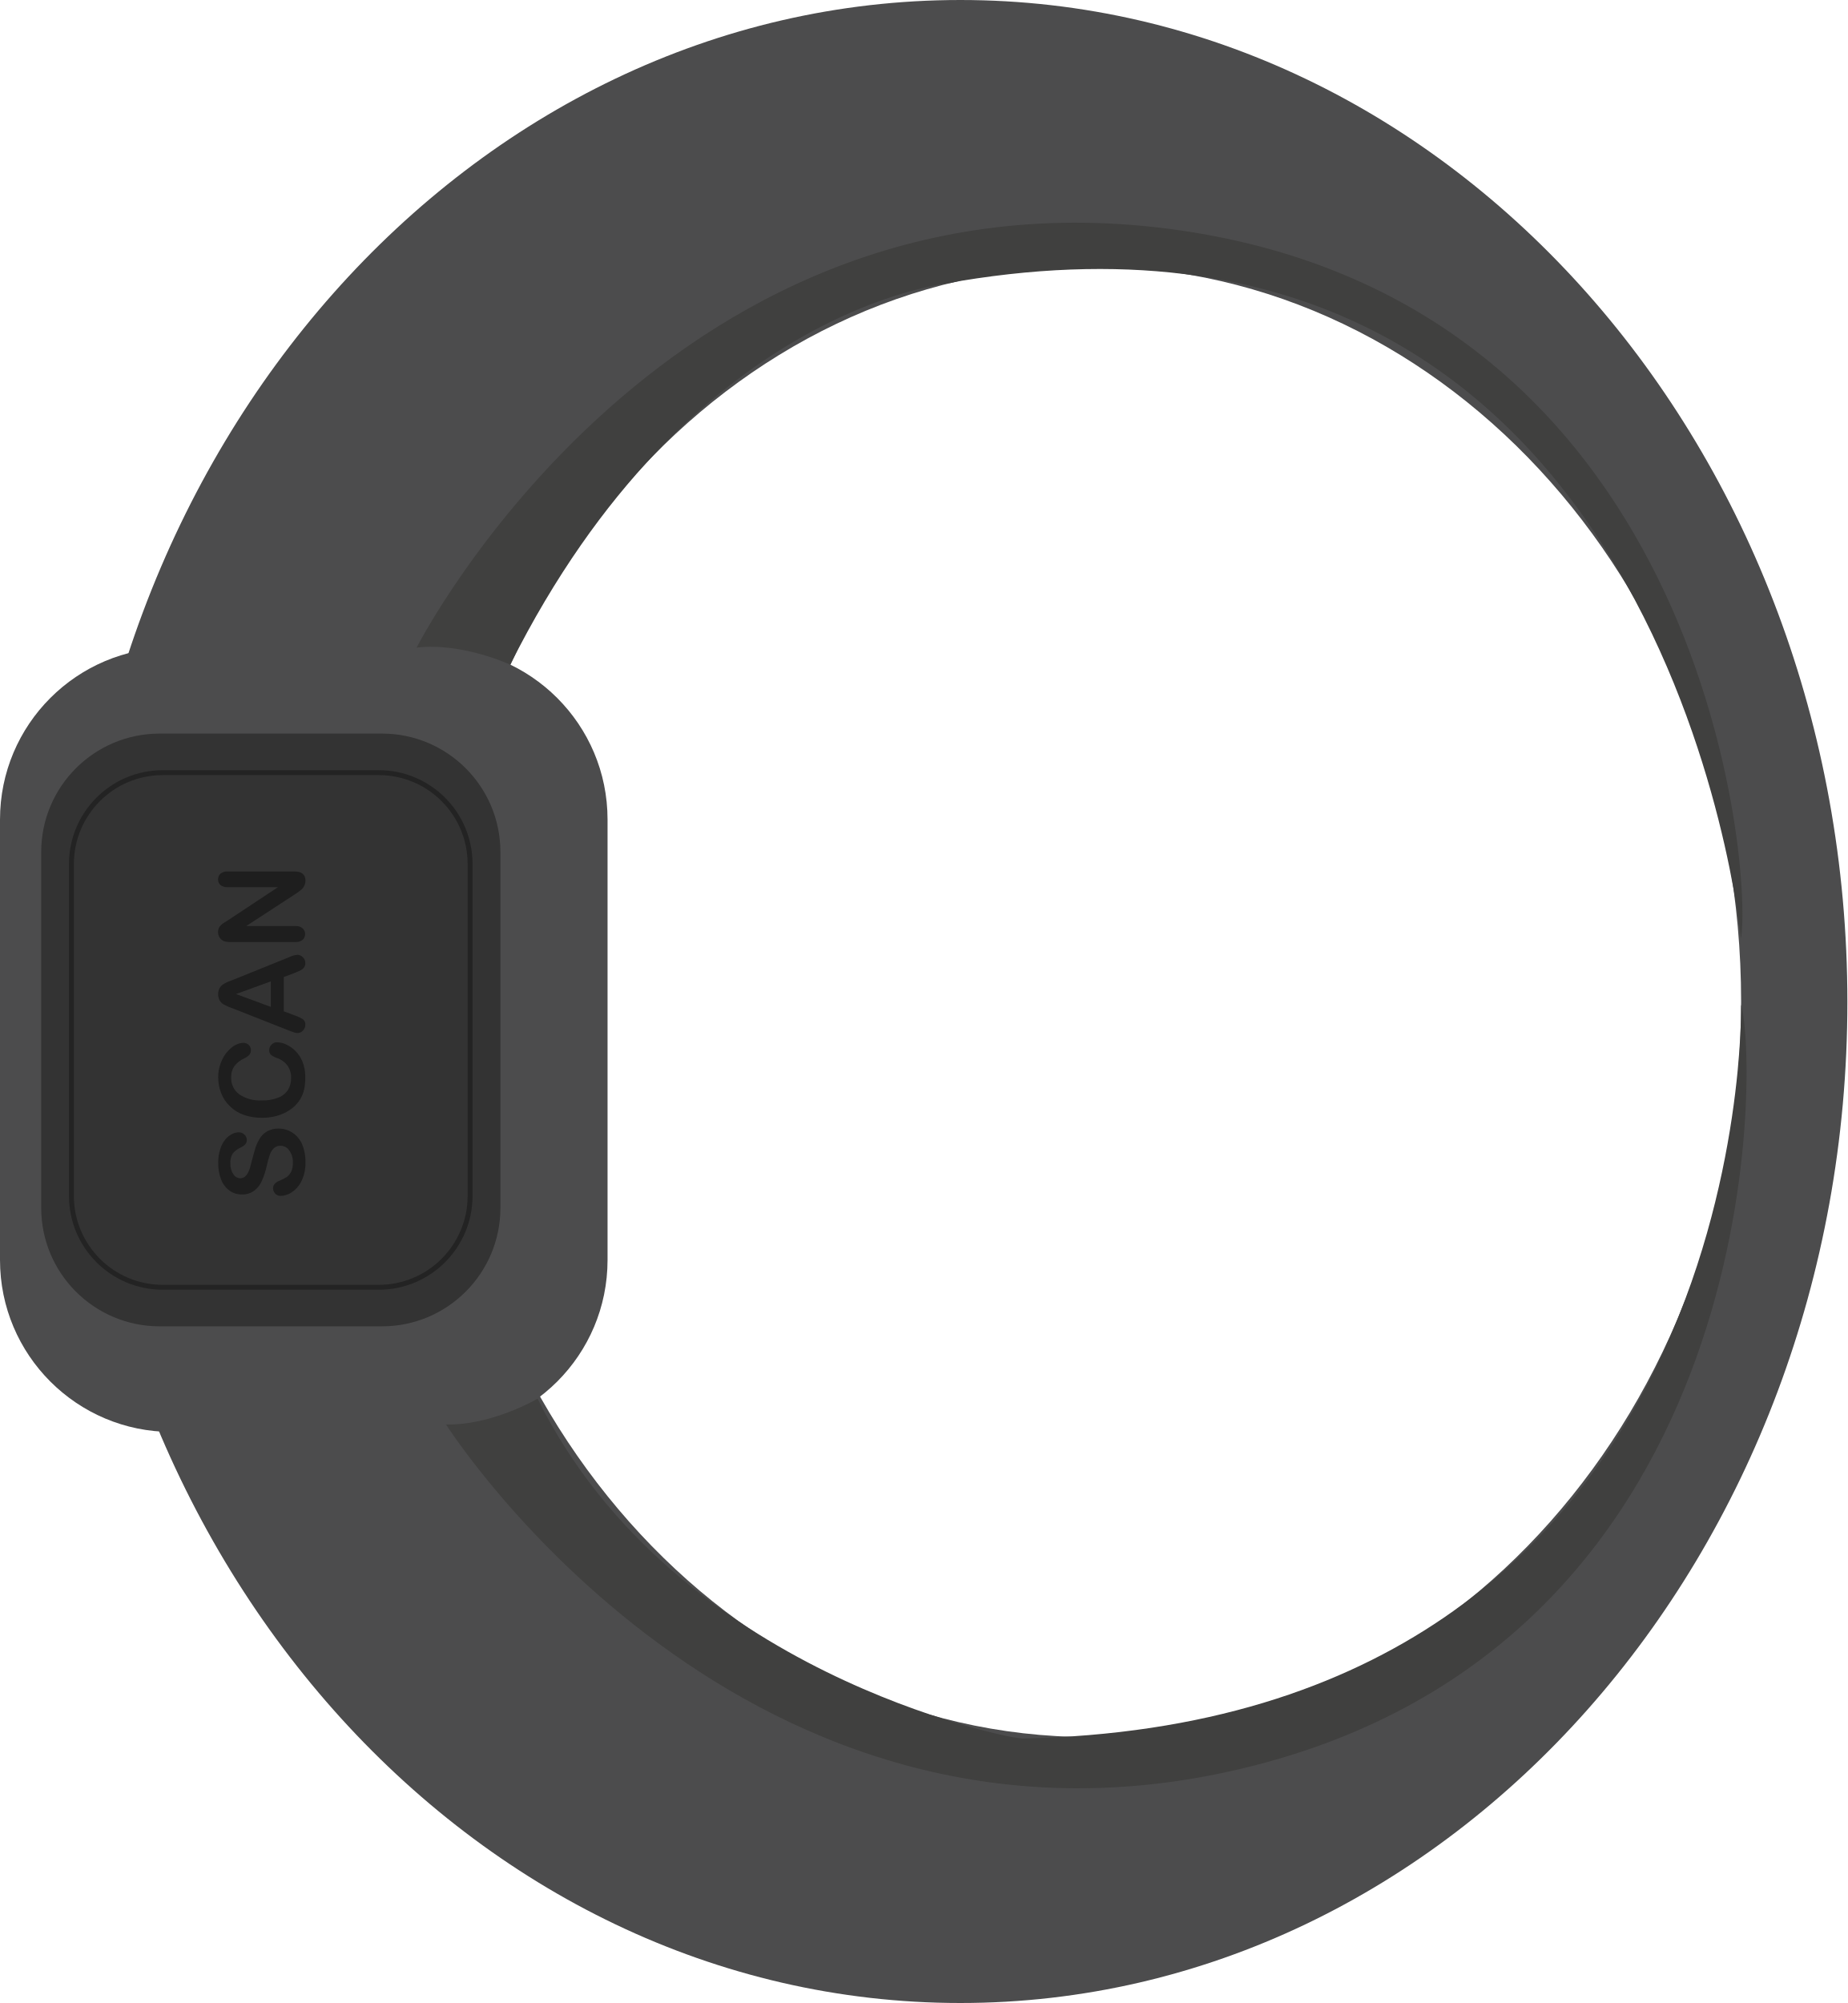
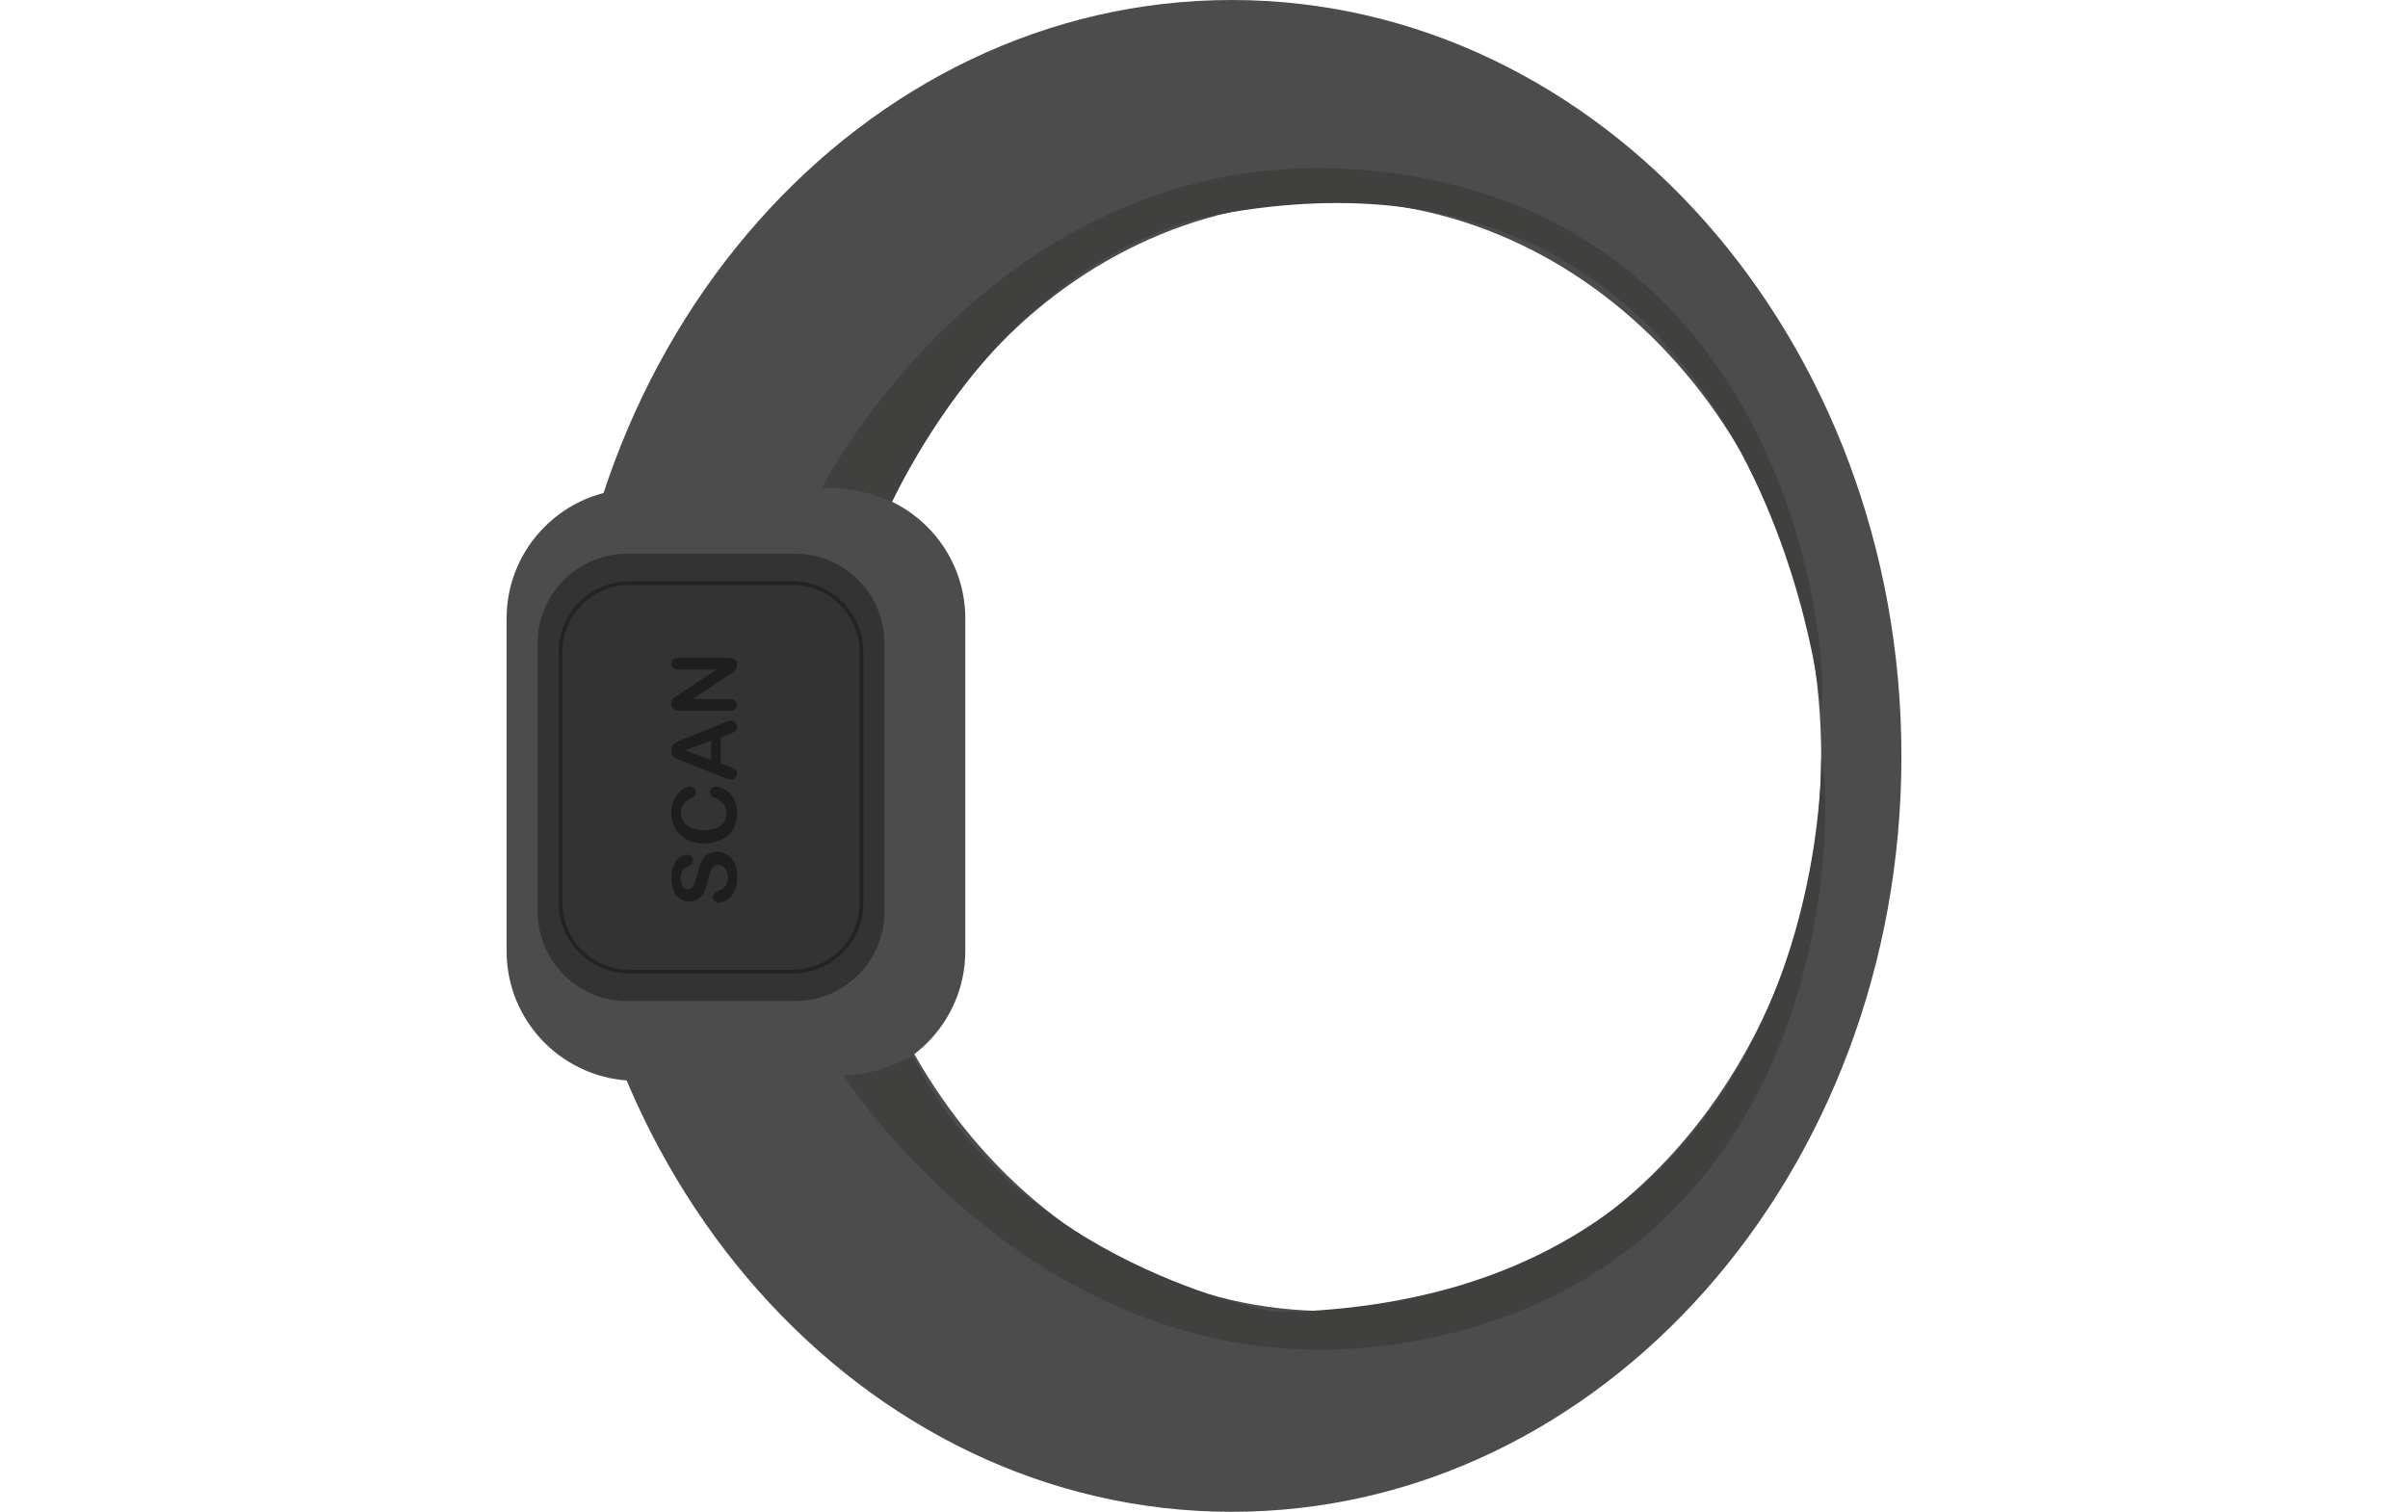
- <svg xmlns="http://www.w3.org/2000/svg" viewBox="0 0 188.28 204.1">
+ <svg xmlns="http://www.w3.org/2000/svg" viewBox="0 0 325.04 204.1">
  <defs>
-     <style>.cls-1{fill:#4c4c4d;}.cls-2{fill:#333;}.cls-3{fill:#1e1e1e;}.cls-4{fill:none;stroke:#232323;stroke-miterlimit:10;stroke-width:0.5px;}.cls-5{fill:#40403f;}</style>
+     <style>.cls-1,.cls-5{fill:none;}.cls-2{fill:#4c4c4d;}.cls-3{fill:#333;}.cls-4{fill:#1e1e1e;}.cls-5{stroke:#232323;stroke-miterlimit:10;stroke-width:0.5px;}.cls-6{fill:#40403f;}</style>
  </defs>
  <g id="Layer_2" data-name="Layer 2">
    <g id="Layer_1-2" data-name="Layer 1">
-       <path class="cls-1" d="M97.88,0C48,0,7.47,45.69,7.47,102.05S48,204.1,97.88,204.1s90.4-45.69,90.4-102S147.81,0,97.88,0Zm13.18,177c-36.66,0-66.4-33.55-66.4-74.94s29.74-74.94,66.4-74.94,66.39,33.55,66.39,74.94S147.73,177,111.06,177Z" />
-       <rect class="cls-1" y="65.99" width="61.92" height="79.92" rx="17.52" />
-       <rect class="cls-2" x="4.2" y="74.75" width="46.8" height="60.4" rx="12.07" />
-       <path class="cls-3" d="M28.38,115a2.49,2.49,0,0,1,1.4.4,2.65,2.65,0,0,1,1,1.17,4.51,4.51,0,0,1,.35,1.84,4.12,4.12,0,0,1-.48,2.09,2.84,2.84,0,0,1-.93,1,2.11,2.11,0,0,1-1.12.36.77.77,0,0,1-.77-.78.63.63,0,0,1,.18-.46,1.37,1.37,0,0,1,.52-.33,4.41,4.41,0,0,0,.69-.35,1.51,1.51,0,0,0,.45-.54,2,2,0,0,0,.18-.91,2,2,0,0,0-.36-1.25,1.07,1.07,0,0,0-.9-.49.94.94,0,0,0-.69.26,1.65,1.65,0,0,0-.41.68,8.55,8.55,0,0,0-.3,1.1,7.81,7.81,0,0,1-.51,1.55,2.37,2.37,0,0,1-.79,1,2,2,0,0,1-1.24.37,2.1,2.1,0,0,1-1.26-.39,2.45,2.45,0,0,1-.85-1.12,4.52,4.52,0,0,1-.3-1.72,4.3,4.3,0,0,1,.2-1.37,2.94,2.94,0,0,1,.52-1,2.23,2.23,0,0,1,.68-.55,1.55,1.55,0,0,1,.7-.18.81.81,0,0,1,.56.22.7.7,0,0,1,.25.55.61.61,0,0,1-.15.45,1.78,1.78,0,0,1-.49.34,2.28,2.28,0,0,0-.76.56,1.66,1.66,0,0,0-.27,1.06,1.77,1.77,0,0,0,.3,1.08.84.84,0,0,0,.71.42.72.72,0,0,0,.44-.14,1.27,1.27,0,0,0,.33-.39,2.66,2.66,0,0,0,.21-.5c.05-.17.12-.44.22-.83s.24-.92.37-1.32a4.44,4.44,0,0,1,.5-1,2.07,2.07,0,0,1,.74-.64A2.32,2.32,0,0,1,28.38,115Z" />
-       <path class="cls-3" d="M28.25,106.21a2.32,2.32,0,0,1,.88.2,3.29,3.29,0,0,1,1.69,1.75,4,4,0,0,1,.29,1.57A5.8,5.8,0,0,1,31,111a3.61,3.61,0,0,1-.4,1,3.54,3.54,0,0,1-.72.84,4.42,4.42,0,0,1-.91.58,4.65,4.65,0,0,1-1.07.36,5.74,5.74,0,0,1-1.2.12,5.42,5.42,0,0,1-1.86-.3,3.78,3.78,0,0,1-1.4-.87,3.63,3.63,0,0,1-.89-1.32,4.31,4.31,0,0,1-.31-1.61,4,4,0,0,1,.42-1.85,3.33,3.33,0,0,1,1-1.25,2,2,0,0,1,1.16-.44.75.75,0,0,1,.52.21.67.67,0,0,1,.23.51.71.71,0,0,1-.16.51,2.12,2.12,0,0,1-.54.37,2.51,2.51,0,0,0-1,.8,1.93,1.93,0,0,0-.31,1.13,2.05,2.05,0,0,0,.81,1.71,3.72,3.72,0,0,0,2.32.63,4.23,4.23,0,0,0,1.66-.28,2.06,2.06,0,0,0,1-.79,2.3,2.3,0,0,0,.32-1.21,2.12,2.12,0,0,0-.37-1.27,2.25,2.25,0,0,0-1.09-.78,1.88,1.88,0,0,1-.55-.28.59.59,0,0,1-.22-.52.73.73,0,0,1,.22-.54A.7.7,0,0,1,28.25,106.21Z" />
-       <path class="cls-3" d="M30,99.15l-1.08.41v3.49l1.1.41a4,4,0,0,1,.87.41.67.67,0,0,1,.23.56.82.82,0,0,1-.24.58.74.74,0,0,1-.55.25,1.13,1.13,0,0,1-.36-.06l-.52-.19-5.58-2.2-.58-.22a4.16,4.16,0,0,1-.56-.28,1.16,1.16,0,0,1-.36-.4,1.36,1.36,0,0,1,0-1.2,1.07,1.07,0,0,1,.36-.4,2.55,2.55,0,0,1,.46-.25l.67-.26,5.54-2.24a2.73,2.73,0,0,1,.92-.27.8.8,0,0,1,.55.25.86.86,0,0,1,.25.6.72.72,0,0,1-.08.35.69.69,0,0,1-.2.25,1.43,1.43,0,0,1-.38.21ZM27.6,102.6V100l-3.54,1.29Z" />
-       <path class="cls-3" d="M23.27,93.75l5.06-3.35H23.22a1.16,1.16,0,0,1-.75-.21.81.81,0,0,1,0-1.17,1.1,1.1,0,0,1,.75-.22H30c.75,0,1.13.31,1.13.94a1.32,1.32,0,0,1-.07.42,1.25,1.25,0,0,1-.21.35,2.67,2.67,0,0,1-.35.31l-.4.28-5,3.26h5a1.06,1.06,0,0,1,.74.23.8.8,0,0,1,0,1.18,1.09,1.09,0,0,1-.74.22H23.48a1.94,1.94,0,0,1-.66-.09,1,1,0,0,1-.6-.93,1,1,0,0,1,.08-.4.86.86,0,0,1,.21-.29,1.58,1.58,0,0,1,.33-.26Z" />
-       <rect class="cls-4" x="7.28" y="78.73" width="40.63" height="52.44" rx="9.31" />
-       <path class="cls-5" d="M96.88,28.83S70.32,31.19,52,67.73c0,0-4.86-2.28-9.54-1.74,0,0,25.8-50.76,78.84-42.36s57.31,65.76,56.13,72c0,0-7.5-78.89-79.57-67" />
-       <path class="cls-5" d="M103.13,177s-34.37-6.25-48.34-34.48c0,0-4.62,2.73-9.33,2.63,0,0,30.48,48.1,82.49,34.72s51.26-71.39,49.5-77.49c0,0,1.47,73.29-73.31,74.77" />
+       <rect class="cls-1" width="325.04" height="204.09" rx="12" />
+       <path class="cls-2" d="M166.26,0C116.33,0,75.85,45.69,75.85,102.05S116.33,204.1,166.26,204.1s90.4-45.69,90.4-102S216.19,0,166.26,0Zm13.18,177c-36.66,0-66.4-33.55-66.4-74.94s29.74-74.94,66.4-74.94,66.39,33.55,66.39,74.94S216.11,177,179.44,177Z" />
+       <rect class="cls-2" x="68.38" y="65.99" width="61.92" height="79.92" rx="17.52" />
+       <rect class="cls-3" x="72.58" y="74.75" width="46.8" height="60.4" rx="12.07" />
+       <path class="cls-4" d="M96.76,115a2.49,2.49,0,0,1,1.4.4,2.57,2.57,0,0,1,1,1.17,4.35,4.35,0,0,1,.36,1.84,4.12,4.12,0,0,1-.48,2.09,2.84,2.84,0,0,1-.93,1,2.11,2.11,0,0,1-1.12.36.77.77,0,0,1-.77-.78.63.63,0,0,1,.18-.46,1.37,1.37,0,0,1,.52-.33,4.41,4.41,0,0,0,.69-.35,1.51,1.51,0,0,0,.45-.54,2,2,0,0,0,.18-.91,2,2,0,0,0-.36-1.25,1.07,1.07,0,0,0-.9-.49,1,1,0,0,0-.7.26,1.75,1.75,0,0,0-.4.68,8.55,8.55,0,0,0-.3,1.1,7.81,7.81,0,0,1-.51,1.55,2.45,2.45,0,0,1-.79,1,2,2,0,0,1-1.24.37,2.1,2.1,0,0,1-1.26-.39,2.45,2.45,0,0,1-.85-1.12,4.52,4.52,0,0,1-.3-1.72,4.3,4.3,0,0,1,.2-1.37,2.94,2.94,0,0,1,.52-1,2.23,2.23,0,0,1,.68-.55,1.55,1.55,0,0,1,.7-.18.81.81,0,0,1,.56.22.7.7,0,0,1,.25.55.61.61,0,0,1-.15.45,1.78,1.78,0,0,1-.49.34,2.28,2.28,0,0,0-.76.56,1.66,1.66,0,0,0-.27,1.06,1.77,1.77,0,0,0,.3,1.08.84.84,0,0,0,.71.42.72.72,0,0,0,.44-.14,1.27,1.27,0,0,0,.33-.39,2.66,2.66,0,0,0,.21-.5c0-.17.12-.44.22-.83s.24-.92.37-1.32a4.44,4.44,0,0,1,.5-1,2.07,2.07,0,0,1,.74-.64A2.32,2.32,0,0,1,96.76,115Z" />
+       <path class="cls-4" d="M96.63,106.21a2.32,2.32,0,0,1,.88.2,3.29,3.29,0,0,1,1.69,1.75,4,4,0,0,1,.29,1.57,5.8,5.8,0,0,1-.13,1.23,3.61,3.61,0,0,1-.4,1,3.54,3.54,0,0,1-.72.84,4.42,4.42,0,0,1-.91.58,4.65,4.65,0,0,1-1.07.36,5.81,5.81,0,0,1-1.2.12,5.42,5.42,0,0,1-1.86-.3,3.78,3.78,0,0,1-1.4-.87,3.63,3.63,0,0,1-.89-1.32,4.31,4.31,0,0,1-.31-1.61,4,4,0,0,1,.42-1.85,3.33,3.33,0,0,1,1-1.25,2,2,0,0,1,1.16-.44.75.75,0,0,1,.52.21.77.77,0,0,1,.07,1,2.12,2.12,0,0,1-.54.37,2.51,2.51,0,0,0-1,.8,1.93,1.93,0,0,0-.31,1.13,2.05,2.05,0,0,0,.81,1.71,3.72,3.72,0,0,0,2.32.63,4.23,4.23,0,0,0,1.66-.28,2.06,2.06,0,0,0,1-.79,2.3,2.3,0,0,0,.32-1.21,2.12,2.12,0,0,0-.37-1.27,2.25,2.25,0,0,0-1.09-.78,2.09,2.09,0,0,1-.56-.28.62.62,0,0,1-.21-.52.73.73,0,0,1,.22-.54A.7.7,0,0,1,96.63,106.21Z" />
+       <path class="cls-4" d="M98.37,99.15l-1.08.41v3.49l1.1.41a4,4,0,0,1,.87.41.67.67,0,0,1,.23.56.82.82,0,0,1-.24.58.74.74,0,0,1-.55.25,1.13,1.13,0,0,1-.36-.06l-.52-.19-5.58-2.2-.58-.22a4.16,4.16,0,0,1-.56-.28,1.16,1.16,0,0,1-.36-.4,1.36,1.36,0,0,1,0-1.2,1.07,1.07,0,0,1,.36-.4,2.55,2.55,0,0,1,.46-.25l.67-.26,5.54-2.24a2.73,2.73,0,0,1,.92-.27.8.8,0,0,1,.55.25.86.86,0,0,1,.25.6.72.72,0,0,1-.08.35.69.69,0,0,1-.2.25,1.43,1.43,0,0,1-.38.21ZM96,102.6V100l-3.54,1.29Z" />
+       <path class="cls-4" d="M91.65,93.75l5.06-3.35H91.6a1.16,1.16,0,0,1-.75-.21.81.81,0,0,1,0-1.17,1.1,1.1,0,0,1,.75-.22h6.76c.75,0,1.13.31,1.13.94a1.32,1.32,0,0,1-.07.42,1.25,1.25,0,0,1-.21.35,2.67,2.67,0,0,1-.35.31l-.4.28-5,3.26h5a1.06,1.06,0,0,1,.74.23.8.8,0,0,1,0,1.18,1.09,1.09,0,0,1-.74.22H91.86a1.94,1.94,0,0,1-.66-.09,1,1,0,0,1-.6-.93,1,1,0,0,1,.08-.4,1,1,0,0,1,.2-.29,2,2,0,0,1,.34-.26Z" />
+       <rect class="cls-5" x="75.66" y="78.73" width="40.63" height="52.44" rx="9.31" />
+       <path class="cls-6" d="M165.26,28.83s-26.56,2.36-44.86,38.9c0,0-4.86-2.28-9.54-1.74,0,0,25.8-50.76,78.84-42.36s57.31,65.76,56.13,72c0,0-7.5-78.89-79.57-67" />
+       <path class="cls-6" d="M171.51,177s-34.37-6.25-48.34-34.48c0,0-4.62,2.73-9.33,2.63,0,0,30.48,48.1,82.49,34.72s51.26-71.39,49.5-77.49c0,0,1.47,73.29-73.31,74.77" />
    </g>
  </g>
</svg>
